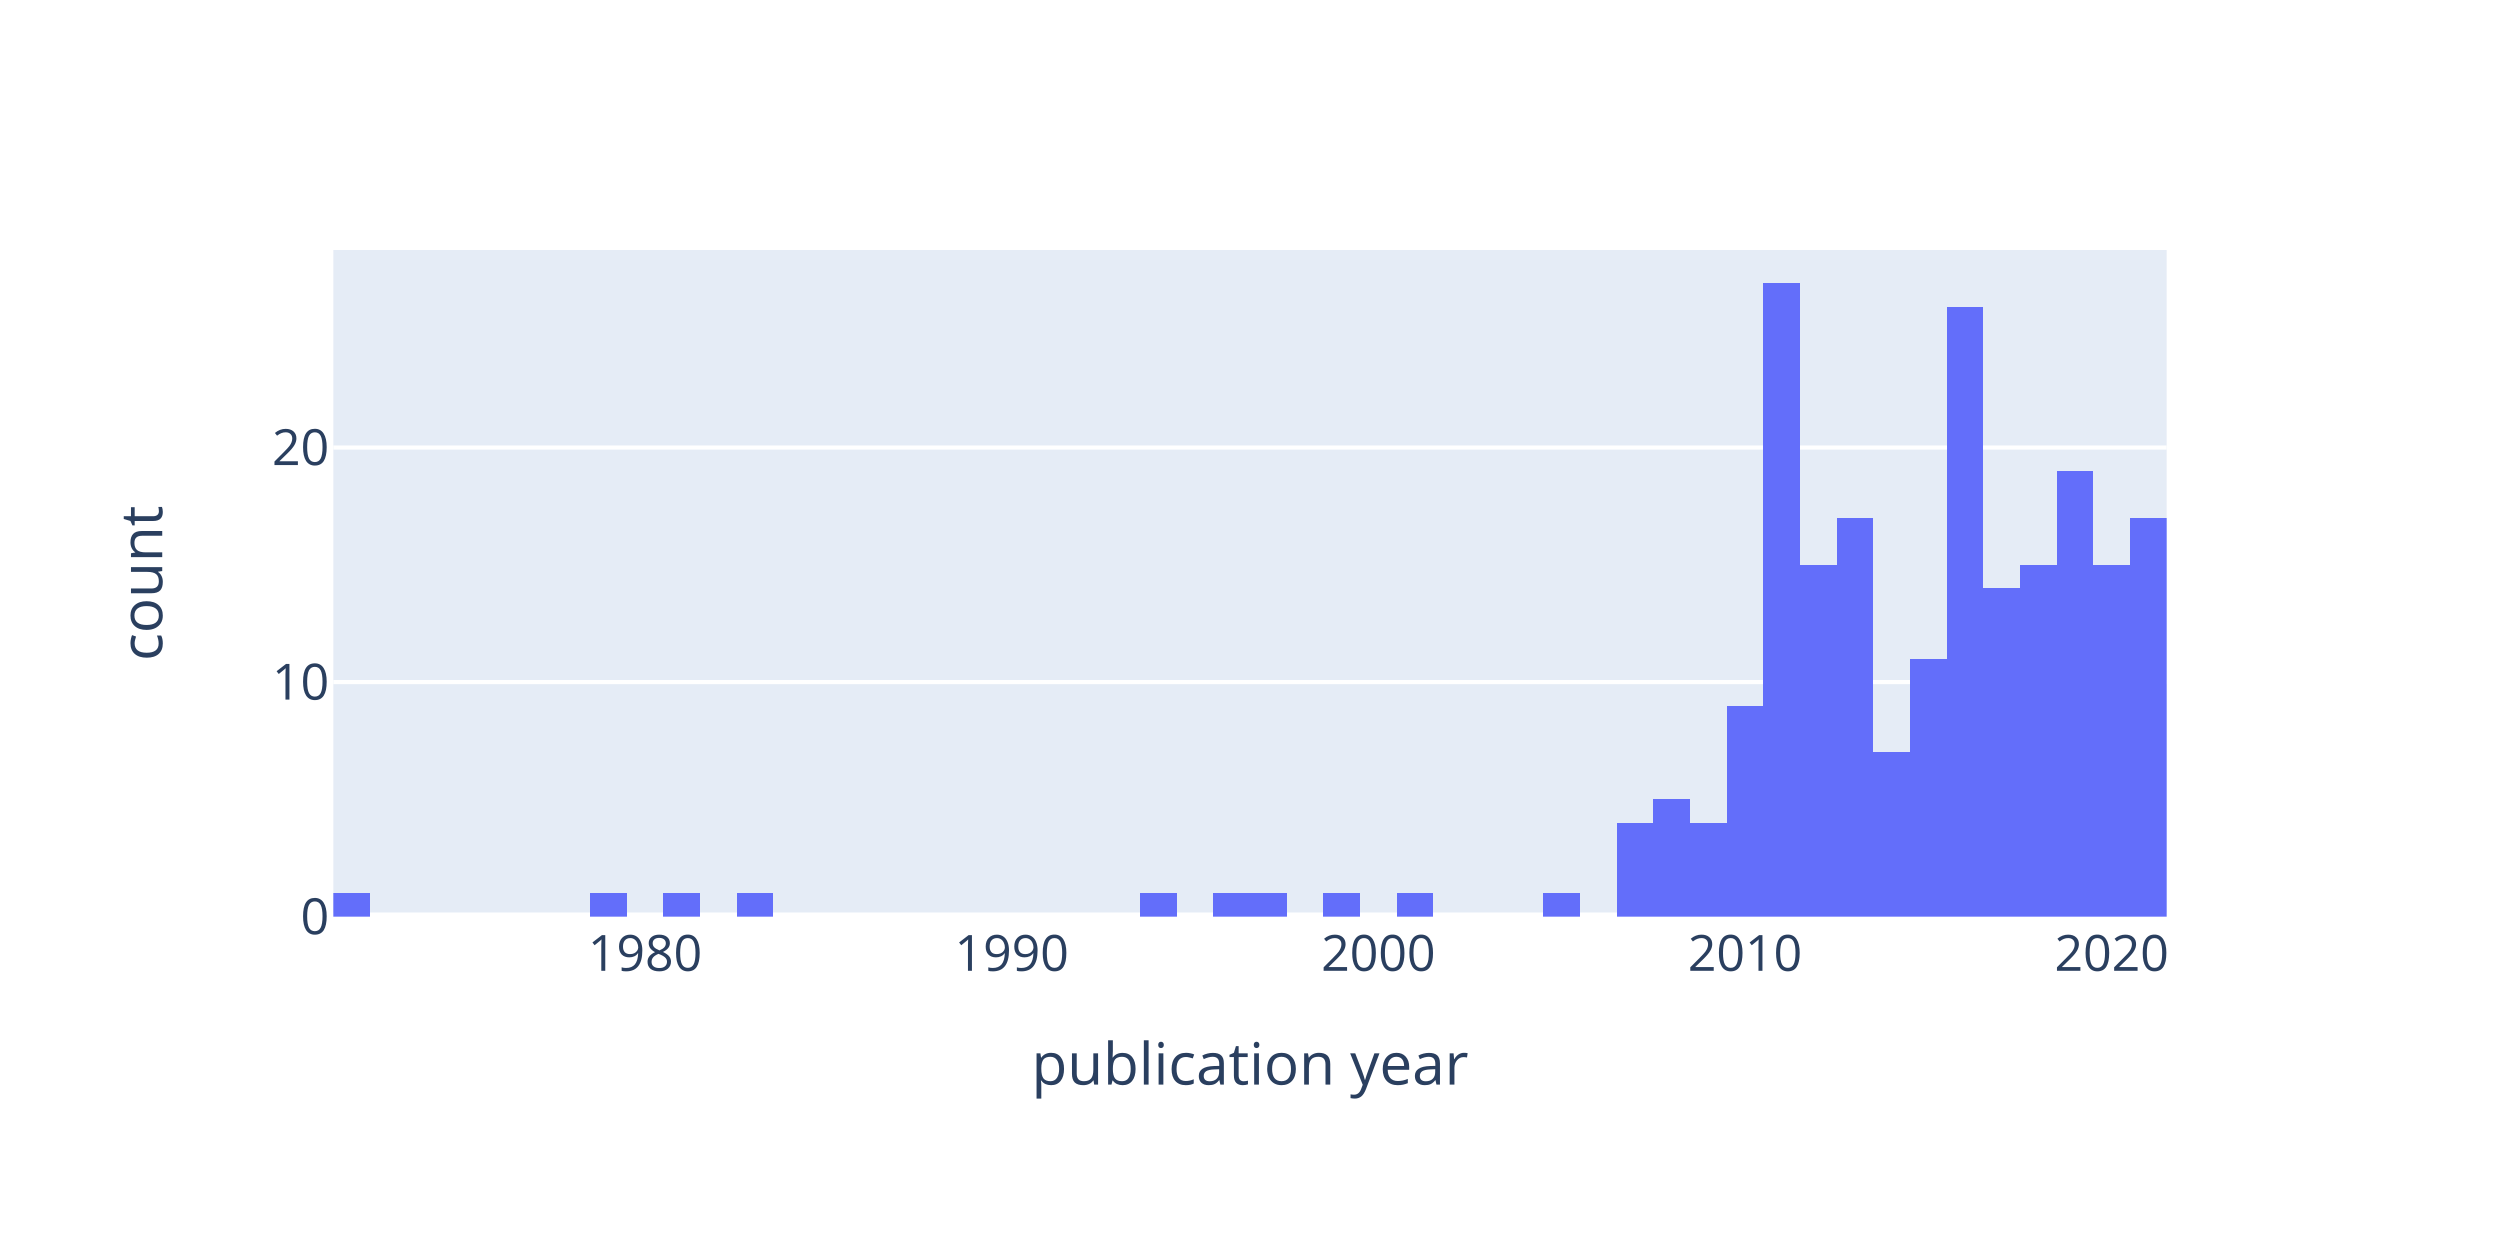
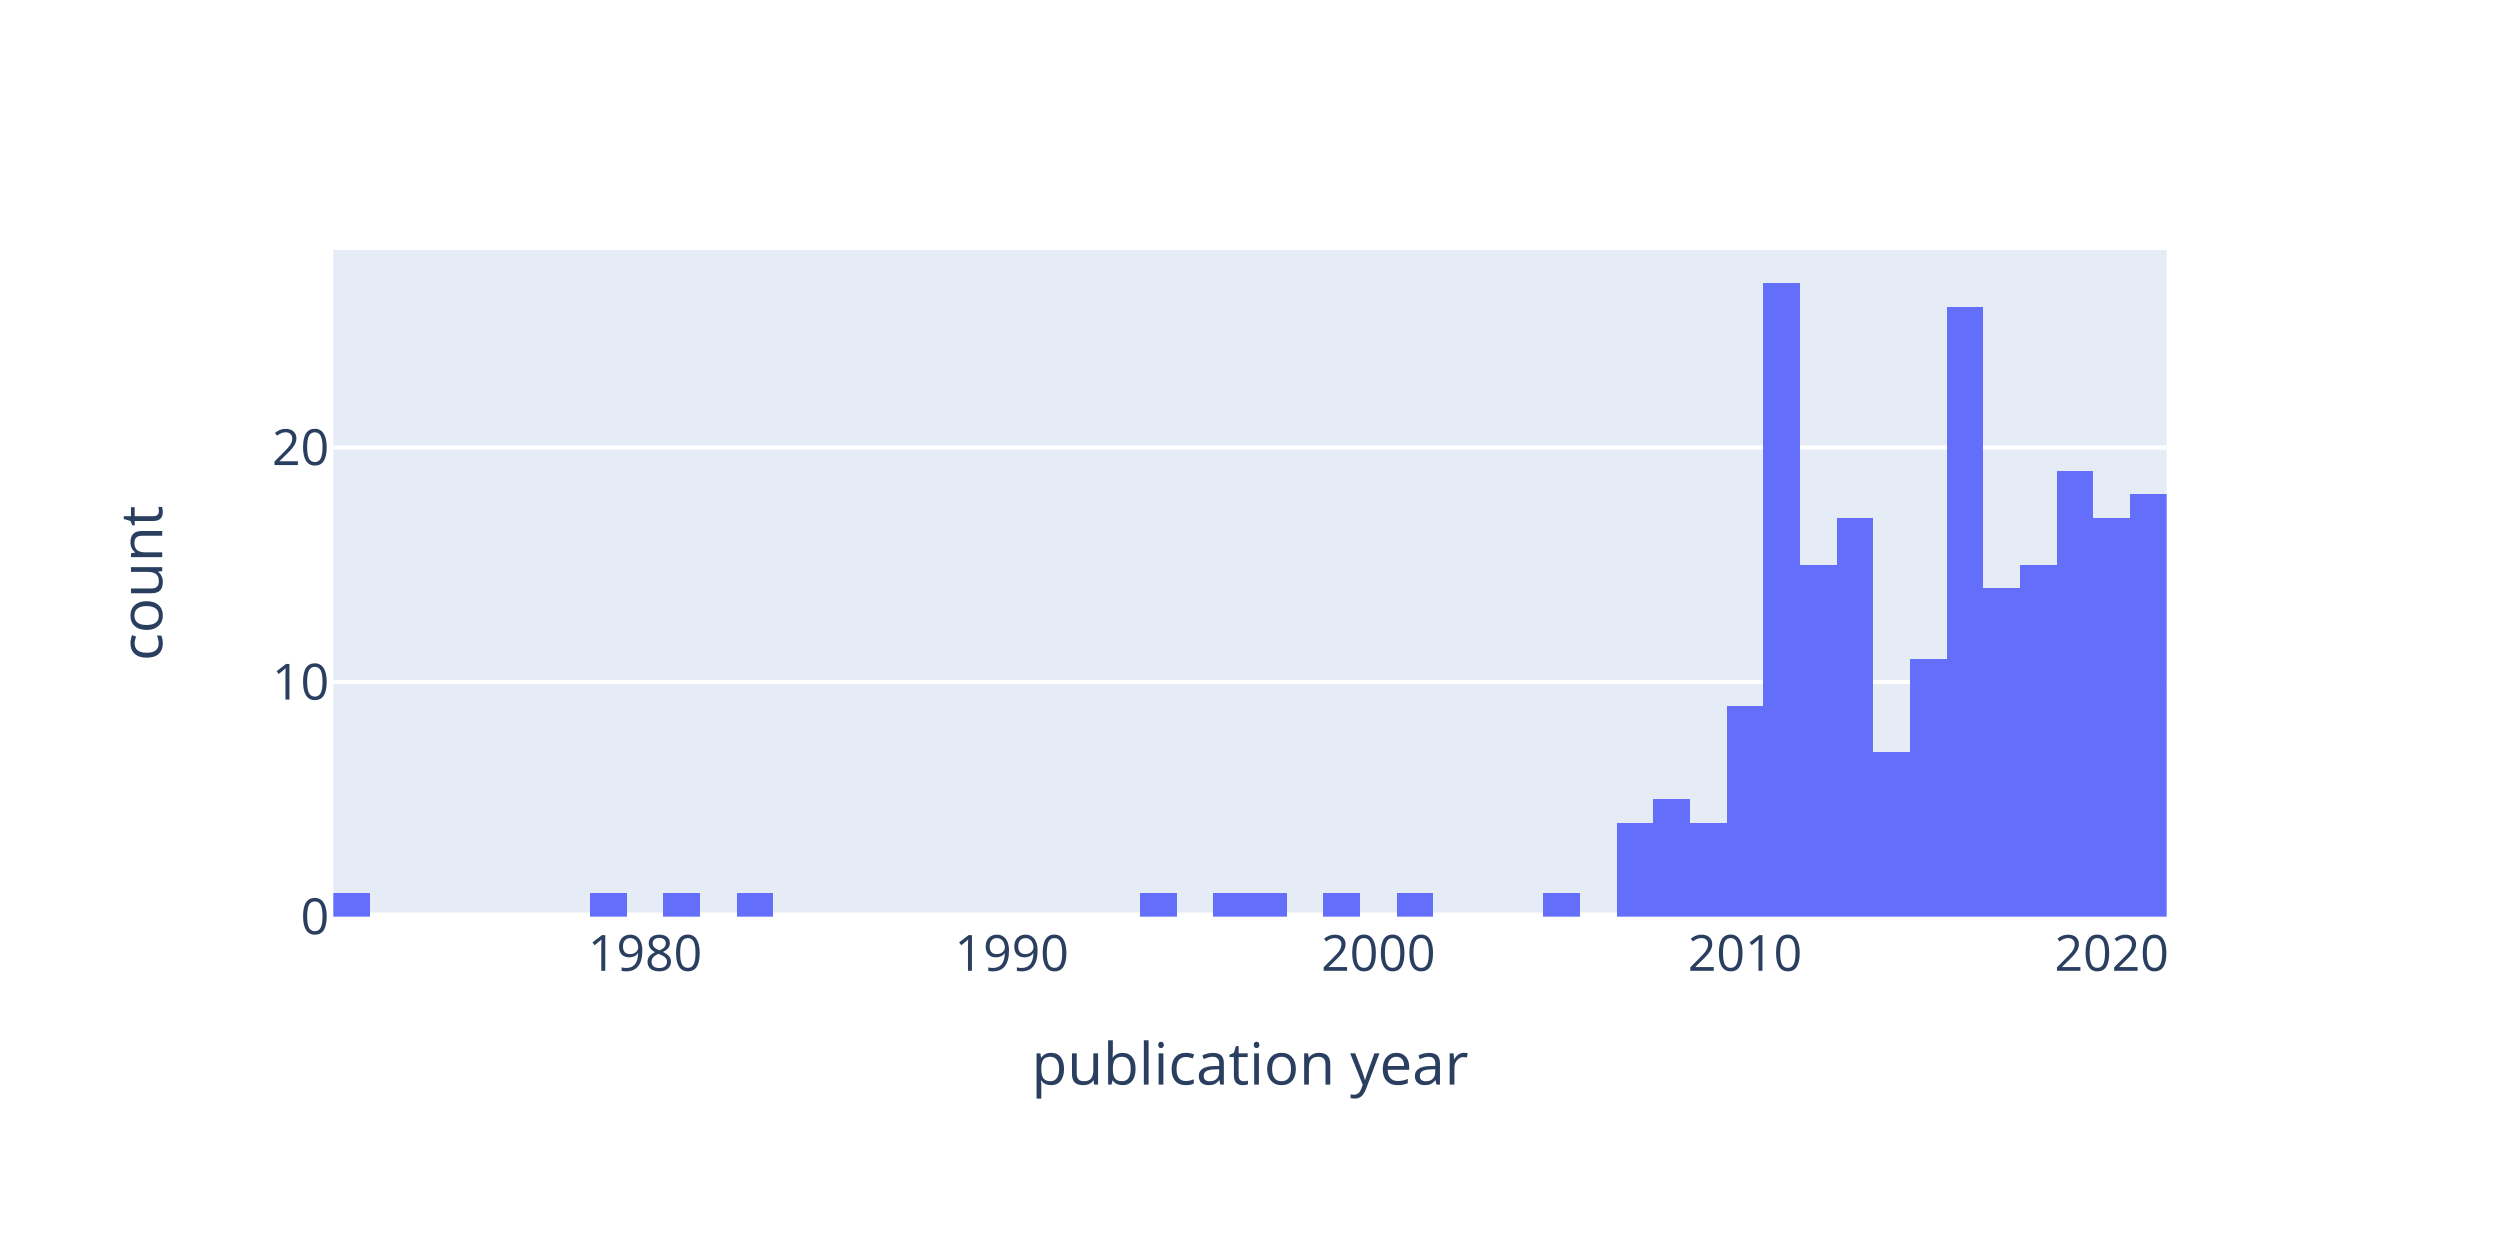
<svg xmlns="http://www.w3.org/2000/svg" class="main-svg" width="600" height="300" style="" viewBox="0 0 600 300">
  <rect x="0" y="0" width="600" height="300" style="fill: rgb(255, 255, 255); fill-opacity: 1;" />
-   <defs id="defs-993833">
+   <defs id="defs-b81566">
    <g class="clips">
-       <clipPath id="clip993833xyplot" class="plotclip">
+       <clipPath id="clipb81566xyplot" class="plotclip">
        <rect width="440" height="160" />
      </clipPath>
-       <clipPath class="axesclip" id="clip993833x">
+       <clipPath class="axesclip" id="clipb81566x">
        <rect x="80" y="0" width="440" height="300" />
      </clipPath>
-       <clipPath class="axesclip" id="clip993833y">
+       <clipPath class="axesclip" id="clipb81566y">
        <rect x="0" y="60" width="600" height="160" />
      </clipPath>
-       <clipPath class="axesclip" id="clip993833xy">
+       <clipPath class="axesclip" id="clipb81566xy">
        <rect x="80" y="60" width="440" height="160" />
      </clipPath>
    </g>
    <g class="gradients" />
    <g class="patterns" />
  </defs>
  <g class="bglayer">
    <rect class="bg" x="80" y="60" width="440" height="160" style="fill: rgb(229, 236, 246); fill-opacity: 1; stroke-width: 0;" />
  </g>
  <g class="layer-below">
    <g class="imagelayer" />
    <g class="shapelayer" />
  </g>
  <g class="cartesianlayer">
    <g class="subplot xy">
      <g class="layer-subplot">
        <g class="shapelayer" />
        <g class="imagelayer" />
      </g>
      <g class="gridlayer">
        <g class="x" />
        <g class="y">
          <path class="ygrid crisp" transform="translate(0,163.7)" d="M80,0h440" style="stroke: rgb(255, 255, 255); stroke-opacity: 1; stroke-width: 1px;" />
          <path class="ygrid crisp" transform="translate(0,107.41)" d="M80,0h440" style="stroke: rgb(255, 255, 255); stroke-opacity: 1; stroke-width: 1px;" />
        </g>
      </g>
      <g class="zerolinelayer">
        <path class="yzl zl crisp" transform="translate(0,220)" d="M80,0h440" style="stroke: rgb(255, 255, 255); stroke-opacity: 1; stroke-width: 2px;" />
      </g>
      <path class="xlines-below" />
      <path class="ylines-below" />
      <g class="overlines-below" />
      <g class="xaxislayer-below" />
      <g class="yaxislayer-below" />
      <g class="overaxes-below" />
-       <g class="plot" transform="translate(80,60)" clip-path="url(#clip993833xyplot)">
+       <g class="plot" transform="translate(80,60)" clip-path="url(#clipb81566xyplot)">
        <g class="barlayer mlayer">
          <g class="trace bars" shape-rendering="crispEdges" style="opacity: 1;">
            <g class="points">
              <g class="point">
                <path d="M0,160V154.37H8.8V160Z" style="vector-effect: non-scaling-stroke; opacity: 1; stroke-width: 0px; fill: rgb(99, 110, 250); fill-opacity: 1;" />
              </g>
              <g class="point">
                <path d="M0,0Z" style="vector-effect: non-scaling-stroke; opacity: 1; stroke-width: 0px; fill: rgb(99, 110, 250); fill-opacity: 1;" />
              </g>
              <g class="point">
                <path d="M0,0Z" style="vector-effect: non-scaling-stroke; opacity: 1; stroke-width: 0px; fill: rgb(99, 110, 250); fill-opacity: 1;" />
              </g>
              <g class="point">
                <path d="M0,0Z" style="vector-effect: non-scaling-stroke; opacity: 1; stroke-width: 0px; fill: rgb(99, 110, 250); fill-opacity: 1;" />
              </g>
              <g class="point">
                <path d="M0,0Z" style="vector-effect: non-scaling-stroke; opacity: 1; stroke-width: 0px; fill: rgb(99, 110, 250); fill-opacity: 1;" />
              </g>
              <g class="point">
                <path d="M0,0Z" style="vector-effect: non-scaling-stroke; opacity: 1; stroke-width: 0px; fill: rgb(99, 110, 250); fill-opacity: 1;" />
              </g>
              <g class="point">
                <path d="M0,0Z" style="vector-effect: non-scaling-stroke; opacity: 1; stroke-width: 0px; fill: rgb(99, 110, 250); fill-opacity: 1;" />
              </g>
              <g class="point">
                <path d="M61.6,160V154.37H70.4V160Z" style="vector-effect: non-scaling-stroke; opacity: 1; stroke-width: 0px; fill: rgb(99, 110, 250); fill-opacity: 1;" />
              </g>
              <g class="point">
                <path d="M0,0Z" style="vector-effect: non-scaling-stroke; opacity: 1; stroke-width: 0px; fill: rgb(99, 110, 250); fill-opacity: 1;" />
              </g>
              <g class="point">
                <path d="M79.2,160V154.37H88V160Z" style="vector-effect: non-scaling-stroke; opacity: 1; stroke-width: 0px; fill: rgb(99, 110, 250); fill-opacity: 1;" />
              </g>
              <g class="point">
                <path d="M0,0Z" style="vector-effect: non-scaling-stroke; opacity: 1; stroke-width: 0px; fill: rgb(99, 110, 250); fill-opacity: 1;" />
              </g>
              <g class="point">
                <path d="M96.8,160V154.37H105.6V160Z" style="vector-effect: non-scaling-stroke; opacity: 1; stroke-width: 0px; fill: rgb(99, 110, 250); fill-opacity: 1;" />
              </g>
              <g class="point">
                <path d="M0,0Z" style="vector-effect: non-scaling-stroke; opacity: 1; stroke-width: 0px; fill: rgb(99, 110, 250); fill-opacity: 1;" />
              </g>
              <g class="point">
                <path d="M0,0Z" style="vector-effect: non-scaling-stroke; opacity: 1; stroke-width: 0px; fill: rgb(99, 110, 250); fill-opacity: 1;" />
              </g>
              <g class="point">
                <path d="M0,0Z" style="vector-effect: non-scaling-stroke; opacity: 1; stroke-width: 0px; fill: rgb(99, 110, 250); fill-opacity: 1;" />
              </g>
              <g class="point">
                <path d="M0,0Z" style="vector-effect: non-scaling-stroke; opacity: 1; stroke-width: 0px; fill: rgb(99, 110, 250); fill-opacity: 1;" />
              </g>
              <g class="point">
                <path d="M0,0Z" style="vector-effect: non-scaling-stroke; opacity: 1; stroke-width: 0px; fill: rgb(99, 110, 250); fill-opacity: 1;" />
              </g>
              <g class="point">
                <path d="M0,0Z" style="vector-effect: non-scaling-stroke; opacity: 1; stroke-width: 0px; fill: rgb(99, 110, 250); fill-opacity: 1;" />
              </g>
              <g class="point">
                <path d="M0,0Z" style="vector-effect: non-scaling-stroke; opacity: 1; stroke-width: 0px; fill: rgb(99, 110, 250); fill-opacity: 1;" />
              </g>
              <g class="point">
                <path d="M0,0Z" style="vector-effect: non-scaling-stroke; opacity: 1; stroke-width: 0px; fill: rgb(99, 110, 250); fill-opacity: 1;" />
              </g>
              <g class="point">
                <path d="M0,0Z" style="vector-effect: non-scaling-stroke; opacity: 1; stroke-width: 0px; fill: rgb(99, 110, 250); fill-opacity: 1;" />
              </g>
              <g class="point">
                <path d="M0,0Z" style="vector-effect: non-scaling-stroke; opacity: 1; stroke-width: 0px; fill: rgb(99, 110, 250); fill-opacity: 1;" />
              </g>
              <g class="point">
                <path d="M193.6,160V154.37H202.4V160Z" style="vector-effect: non-scaling-stroke; opacity: 1; stroke-width: 0px; fill: rgb(99, 110, 250); fill-opacity: 1;" />
              </g>
              <g class="point">
                <path d="M0,0Z" style="vector-effect: non-scaling-stroke; opacity: 1; stroke-width: 0px; fill: rgb(99, 110, 250); fill-opacity: 1;" />
              </g>
              <g class="point">
                <path d="M211.2,160V154.37H220V160Z" style="vector-effect: non-scaling-stroke; opacity: 1; stroke-width: 0px; fill: rgb(99, 110, 250); fill-opacity: 1;" />
              </g>
              <g class="point">
                <path d="M220,160V154.37H228.8V160Z" style="vector-effect: non-scaling-stroke; opacity: 1; stroke-width: 0px; fill: rgb(99, 110, 250); fill-opacity: 1;" />
              </g>
              <g class="point">
                <path d="M0,0Z" style="vector-effect: non-scaling-stroke; opacity: 1; stroke-width: 0px; fill: rgb(99, 110, 250); fill-opacity: 1;" />
              </g>
              <g class="point">
                <path d="M237.6,160V154.37H246.4V160Z" style="vector-effect: non-scaling-stroke; opacity: 1; stroke-width: 0px; fill: rgb(99, 110, 250); fill-opacity: 1;" />
              </g>
              <g class="point">
                <path d="M0,0Z" style="vector-effect: non-scaling-stroke; opacity: 1; stroke-width: 0px; fill: rgb(99, 110, 250); fill-opacity: 1;" />
              </g>
              <g class="point">
                <path d="M255.2,160V154.37H264V160Z" style="vector-effect: non-scaling-stroke; opacity: 1; stroke-width: 0px; fill: rgb(99, 110, 250); fill-opacity: 1;" />
              </g>
              <g class="point">
                <path d="M0,0Z" style="vector-effect: non-scaling-stroke; opacity: 1; stroke-width: 0px; fill: rgb(99, 110, 250); fill-opacity: 1;" />
              </g>
              <g class="point">
                <path d="M0,0Z" style="vector-effect: non-scaling-stroke; opacity: 1; stroke-width: 0px; fill: rgb(99, 110, 250); fill-opacity: 1;" />
              </g>
              <g class="point">
                <path d="M0,0Z" style="vector-effect: non-scaling-stroke; opacity: 1; stroke-width: 0px; fill: rgb(99, 110, 250); fill-opacity: 1;" />
              </g>
              <g class="point">
                <path d="M290.4,160V154.37H299.2V160Z" style="vector-effect: non-scaling-stroke; opacity: 1; stroke-width: 0px; fill: rgb(99, 110, 250); fill-opacity: 1;" />
              </g>
              <g class="point">
                <path d="M0,0Z" style="vector-effect: non-scaling-stroke; opacity: 1; stroke-width: 0px; fill: rgb(99, 110, 250); fill-opacity: 1;" />
              </g>
              <g class="point">
                <path d="M308,160V137.48H316.8V160Z" style="vector-effect: non-scaling-stroke; opacity: 1; stroke-width: 0px; fill: rgb(99, 110, 250); fill-opacity: 1;" />
              </g>
              <g class="point">
                <path d="M316.8,160V131.85H325.6V160Z" style="vector-effect: non-scaling-stroke; opacity: 1; stroke-width: 0px; fill: rgb(99, 110, 250); fill-opacity: 1;" />
              </g>
              <g class="point">
                <path d="M325.6,160V137.48H334.4V160Z" style="vector-effect: non-scaling-stroke; opacity: 1; stroke-width: 0px; fill: rgb(99, 110, 250); fill-opacity: 1;" />
              </g>
              <g class="point">
                <path d="M334.4,160V109.33H343.2V160Z" style="vector-effect: non-scaling-stroke; opacity: 1; stroke-width: 0px; fill: rgb(99, 110, 250); fill-opacity: 1;" />
              </g>
              <g class="point">
                <path d="M343.2,160V8H352V160Z" style="vector-effect: non-scaling-stroke; opacity: 1; stroke-width: 0px; fill: rgb(99, 110, 250); fill-opacity: 1;" />
              </g>
              <g class="point">
                <path d="M352,160V75.56H360.8V160Z" style="vector-effect: non-scaling-stroke; opacity: 1; stroke-width: 0px; fill: rgb(99, 110, 250); fill-opacity: 1;" />
              </g>
              <g class="point">
                <path d="M360.8,160V64.3H369.6V160Z" style="vector-effect: non-scaling-stroke; opacity: 1; stroke-width: 0px; fill: rgb(99, 110, 250); fill-opacity: 1;" />
              </g>
              <g class="point">
                <path d="M369.6,160V120.59H378.4V160Z" style="vector-effect: non-scaling-stroke; opacity: 1; stroke-width: 0px; fill: rgb(99, 110, 250); fill-opacity: 1;" />
              </g>
              <g class="point">
                <path d="M378.4,160V98.07H387.2V160Z" style="vector-effect: non-scaling-stroke; opacity: 1; stroke-width: 0px; fill: rgb(99, 110, 250); fill-opacity: 1;" />
              </g>
              <g class="point">
                <path d="M387.2,160V13.63H396V160Z" style="vector-effect: non-scaling-stroke; opacity: 1; stroke-width: 0px; fill: rgb(99, 110, 250); fill-opacity: 1;" />
              </g>
              <g class="point">
                <path d="M396,160V81.19H404.8V160Z" style="vector-effect: non-scaling-stroke; opacity: 1; stroke-width: 0px; fill: rgb(99, 110, 250); fill-opacity: 1;" />
              </g>
              <g class="point">
                <path d="M404.8,160V75.56H413.6V160Z" style="vector-effect: non-scaling-stroke; opacity: 1; stroke-width: 0px; fill: rgb(99, 110, 250); fill-opacity: 1;" />
              </g>
              <g class="point">
                <path d="M413.6,160V53.04H422.4V160Z" style="vector-effect: non-scaling-stroke; opacity: 1; stroke-width: 0px; fill: rgb(99, 110, 250); fill-opacity: 1;" />
              </g>
              <g class="point">
-                 <path d="M422.4,160V75.56H431.2V160Z" style="vector-effect: non-scaling-stroke; opacity: 1; stroke-width: 0px; fill: rgb(99, 110, 250); fill-opacity: 1;" />
-               </g>
-               <g class="point">
-                 <path d="M431.2,160V64.3H440V160Z" style="vector-effect: non-scaling-stroke; opacity: 1; stroke-width: 0px; fill: rgb(99, 110, 250); fill-opacity: 1;" />
+                 <path d="M422.4,160V64.3H431.2V160Z" style="vector-effect: non-scaling-stroke; opacity: 1; stroke-width: 0px; fill: rgb(99, 110, 250); fill-opacity: 1;" />
+               </g>
+               <g class="point">
+                 <path d="M431.2,160V58.67H440V160Z" style="vector-effect: non-scaling-stroke; opacity: 1; stroke-width: 0px; fill: rgb(99, 110, 250); fill-opacity: 1;" />
              </g>
            </g>
          </g>
        </g>
      </g>
      <g class="overplot" />
      <path class="xlines-above crisp" d="M0,0" style="fill: none;" />
      <path class="ylines-above crisp" d="M0,0" style="fill: none;" />
      <g class="overlines-above" />
      <g class="xaxislayer-above">
        <g class="xtick">
          <text text-anchor="middle" x="0" y="233" transform="translate(154.8,0)" style="font-family: 'Open Sans', verdana, arial, sans-serif; font-size: 12px; fill: rgb(42, 63, 95); fill-opacity: 1; white-space: pre; opacity: 1;">1980</text>
        </g>
        <g class="xtick">
          <text text-anchor="middle" x="0" y="233" style="font-family: 'Open Sans', verdana, arial, sans-serif; font-size: 12px; fill: rgb(42, 63, 95); fill-opacity: 1; white-space: pre; opacity: 1;" transform="translate(242.8,0)">1990</text>
        </g>
        <g class="xtick">
          <text text-anchor="middle" x="0" y="233" style="font-family: 'Open Sans', verdana, arial, sans-serif; font-size: 12px; fill: rgb(42, 63, 95); fill-opacity: 1; white-space: pre; opacity: 1;" transform="translate(330.8,0)">2000</text>
        </g>
        <g class="xtick">
          <text text-anchor="middle" x="0" y="233" style="font-family: 'Open Sans', verdana, arial, sans-serif; font-size: 12px; fill: rgb(42, 63, 95); fill-opacity: 1; white-space: pre; opacity: 1;" transform="translate(418.8,0)">2010</text>
        </g>
        <g class="xtick">
          <text text-anchor="middle" x="0" y="233" style="font-family: 'Open Sans', verdana, arial, sans-serif; font-size: 12px; fill: rgb(42, 63, 95); fill-opacity: 1; white-space: pre; opacity: 1;" transform="translate(506.8,0)">2020</text>
        </g>
      </g>
      <g class="yaxislayer-above">
        <g class="ytick">
          <text text-anchor="end" x="79" y="4.2" transform="translate(0,220)" style="font-family: 'Open Sans', verdana, arial, sans-serif; font-size: 12px; fill: rgb(42, 63, 95); fill-opacity: 1; white-space: pre; opacity: 1;">0</text>
        </g>
        <g class="ytick">
          <text text-anchor="end" x="79" y="4.2" style="font-family: 'Open Sans', verdana, arial, sans-serif; font-size: 12px; fill: rgb(42, 63, 95); fill-opacity: 1; white-space: pre; opacity: 1;" transform="translate(0,163.7)">10</text>
        </g>
        <g class="ytick">
          <text text-anchor="end" x="79" y="4.2" style="font-family: 'Open Sans', verdana, arial, sans-serif; font-size: 12px; fill: rgb(42, 63, 95); fill-opacity: 1; white-space: pre; opacity: 1;" transform="translate(0,107.41)">20</text>
        </g>
      </g>
      <g class="overaxes-above" />
    </g>
  </g>
  <g class="polarlayer" />
  <g class="ternarylayer" />
  <g class="geolayer" />
  <g class="funnelarealayer" />
  <g class="pielayer" />
  <g class="iciclelayer" />
  <g class="treemaplayer" />
  <g class="sunburstlayer" />
  <g class="glimages" />
-   <defs id="topdefs-993833">
+   <defs id="topdefs-b81566">
    <g class="clips" />
  </defs>
  <g class="layer-above">
    <g class="imagelayer" />
    <g class="shapelayer" />
  </g>
  <g class="infolayer">
    <g class="g-gtitle" />
    <g class="g-xtitle">
      <text class="xtitle" x="300" y="260.3" text-anchor="middle" style="font-family: 'Open Sans', verdana, arial, sans-serif; font-size: 14px; fill: rgb(42, 63, 95); opacity: 1; font-weight: normal; white-space: pre;">publication year</text>
    </g>
    <g class="g-ytitle">
      <text class="ytitle" transform="rotate(-90,38.93438,140)" x="38.934" y="140" text-anchor="middle" style="font-family: 'Open Sans', verdana, arial, sans-serif; font-size: 14px; fill: rgb(42, 63, 95); opacity: 1; font-weight: normal; white-space: pre;">count</text>
    </g>
  </g>
</svg>
